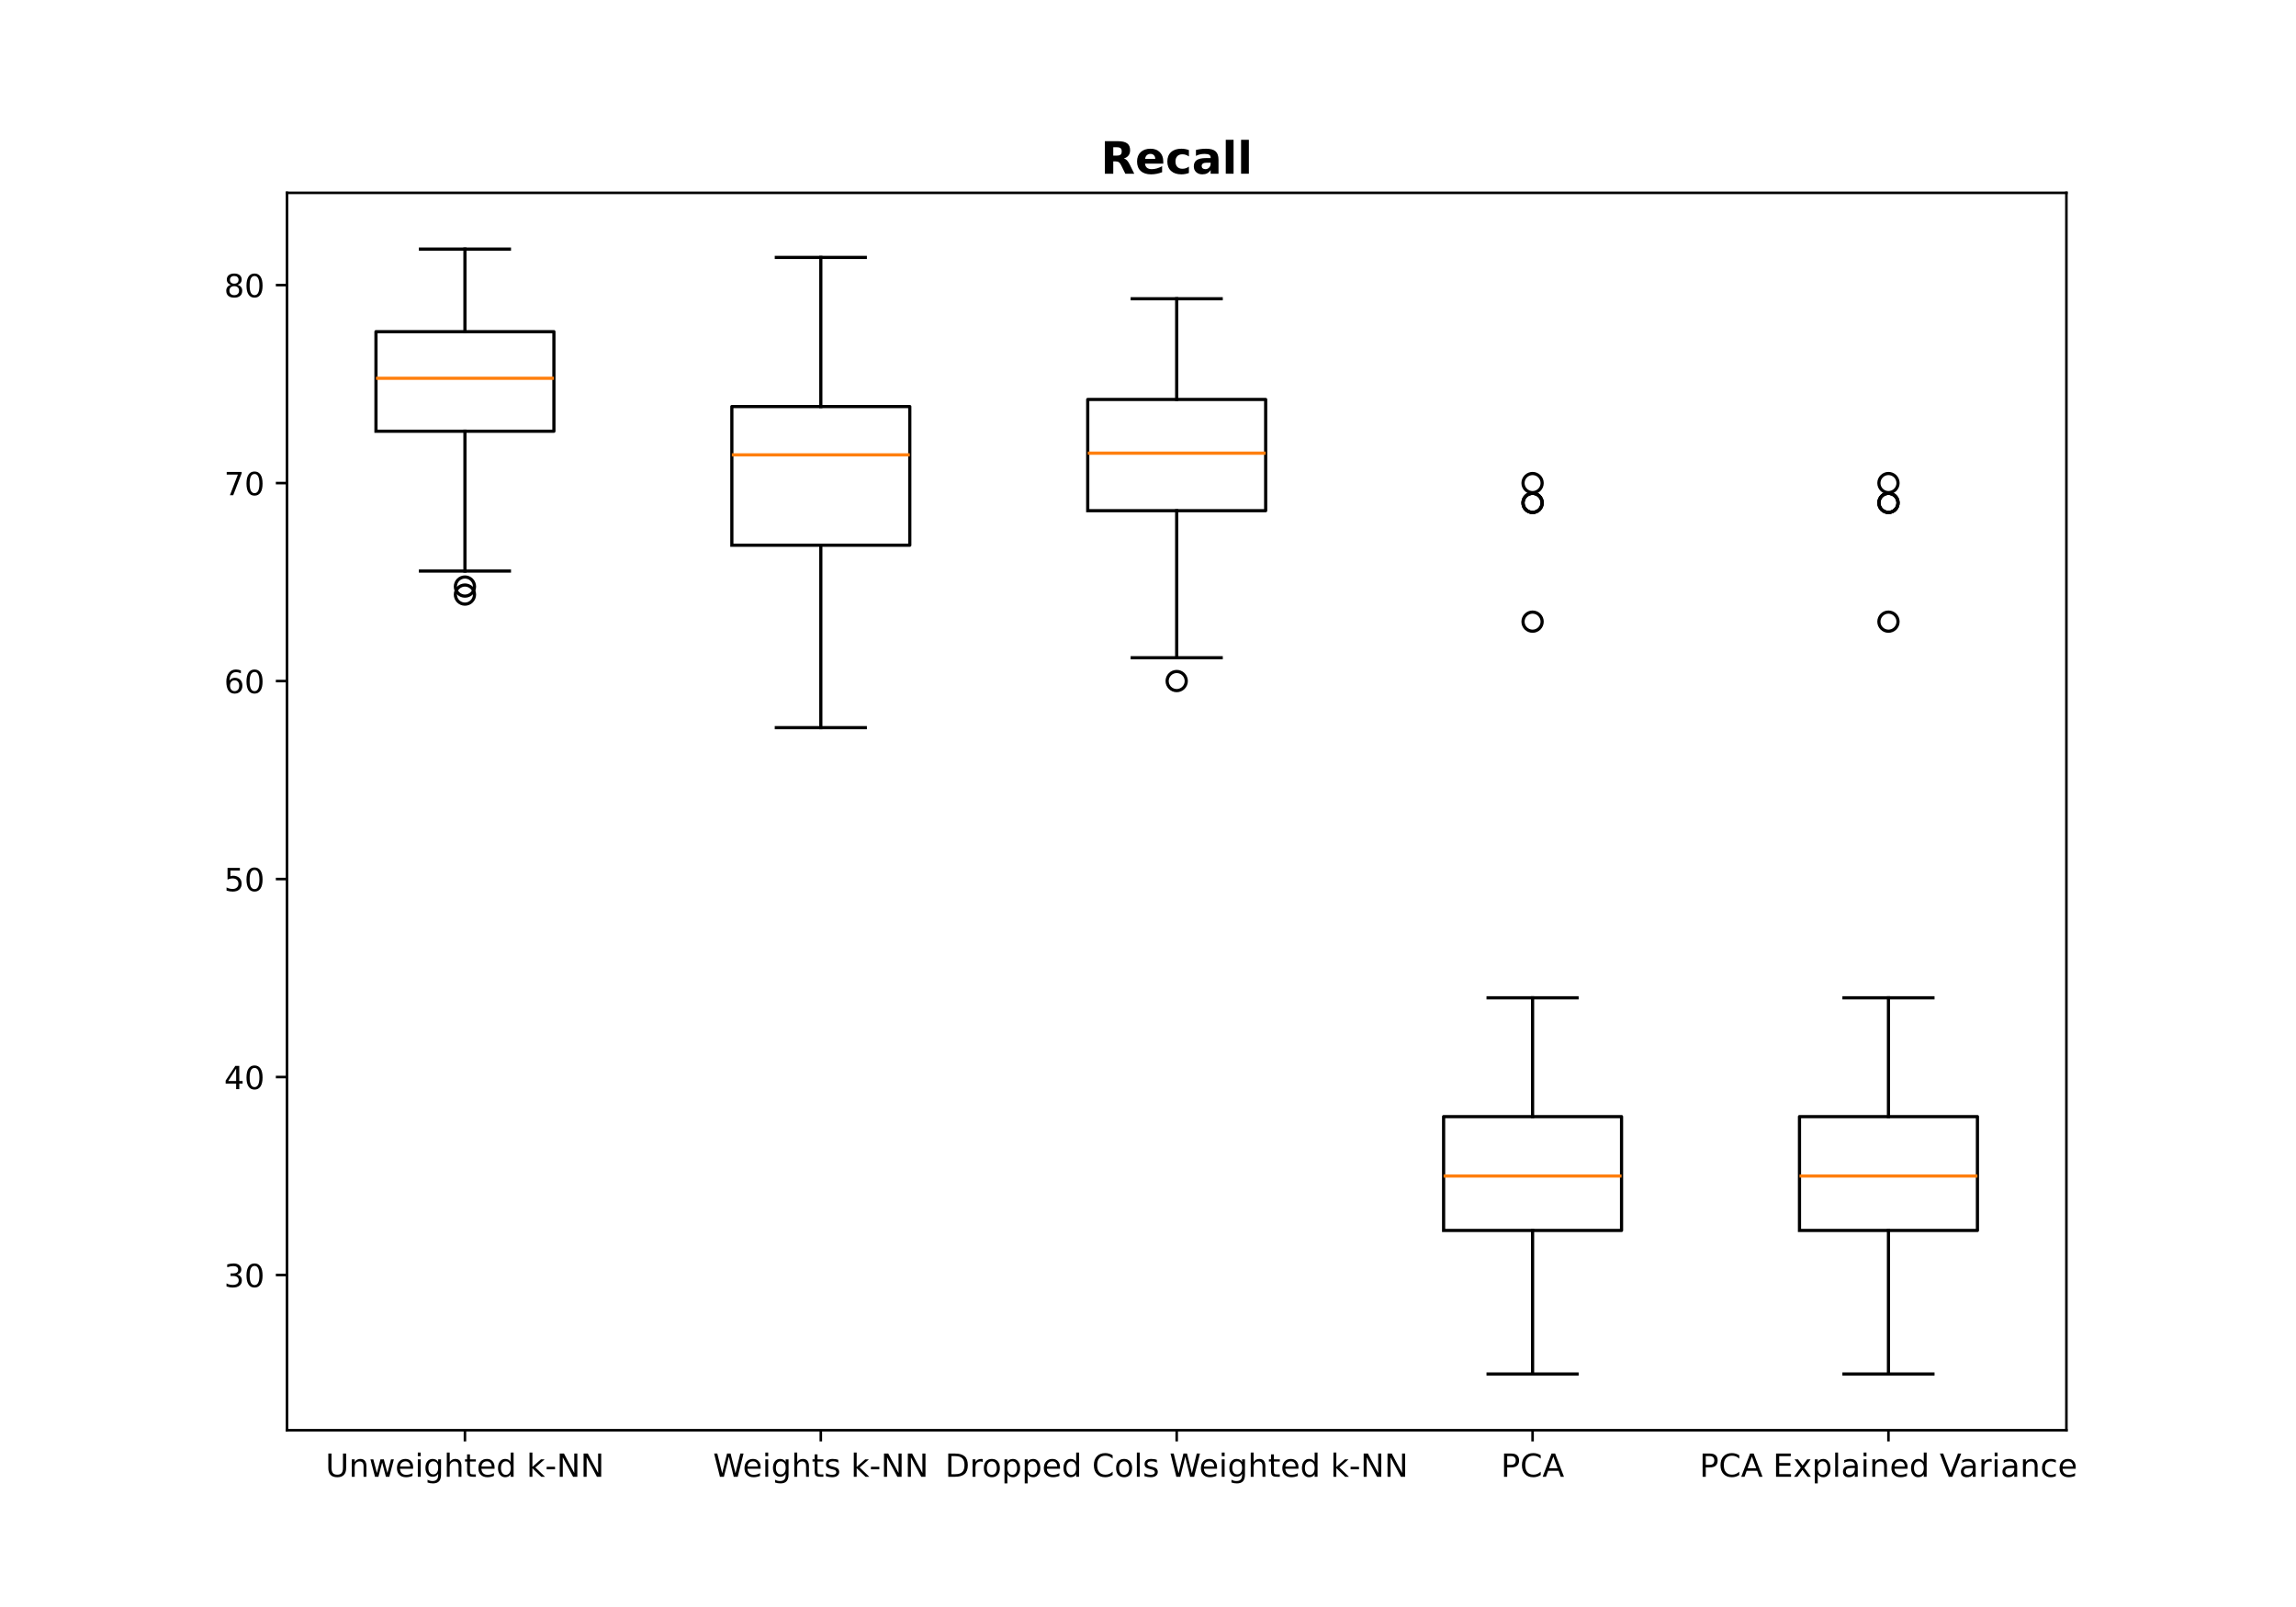
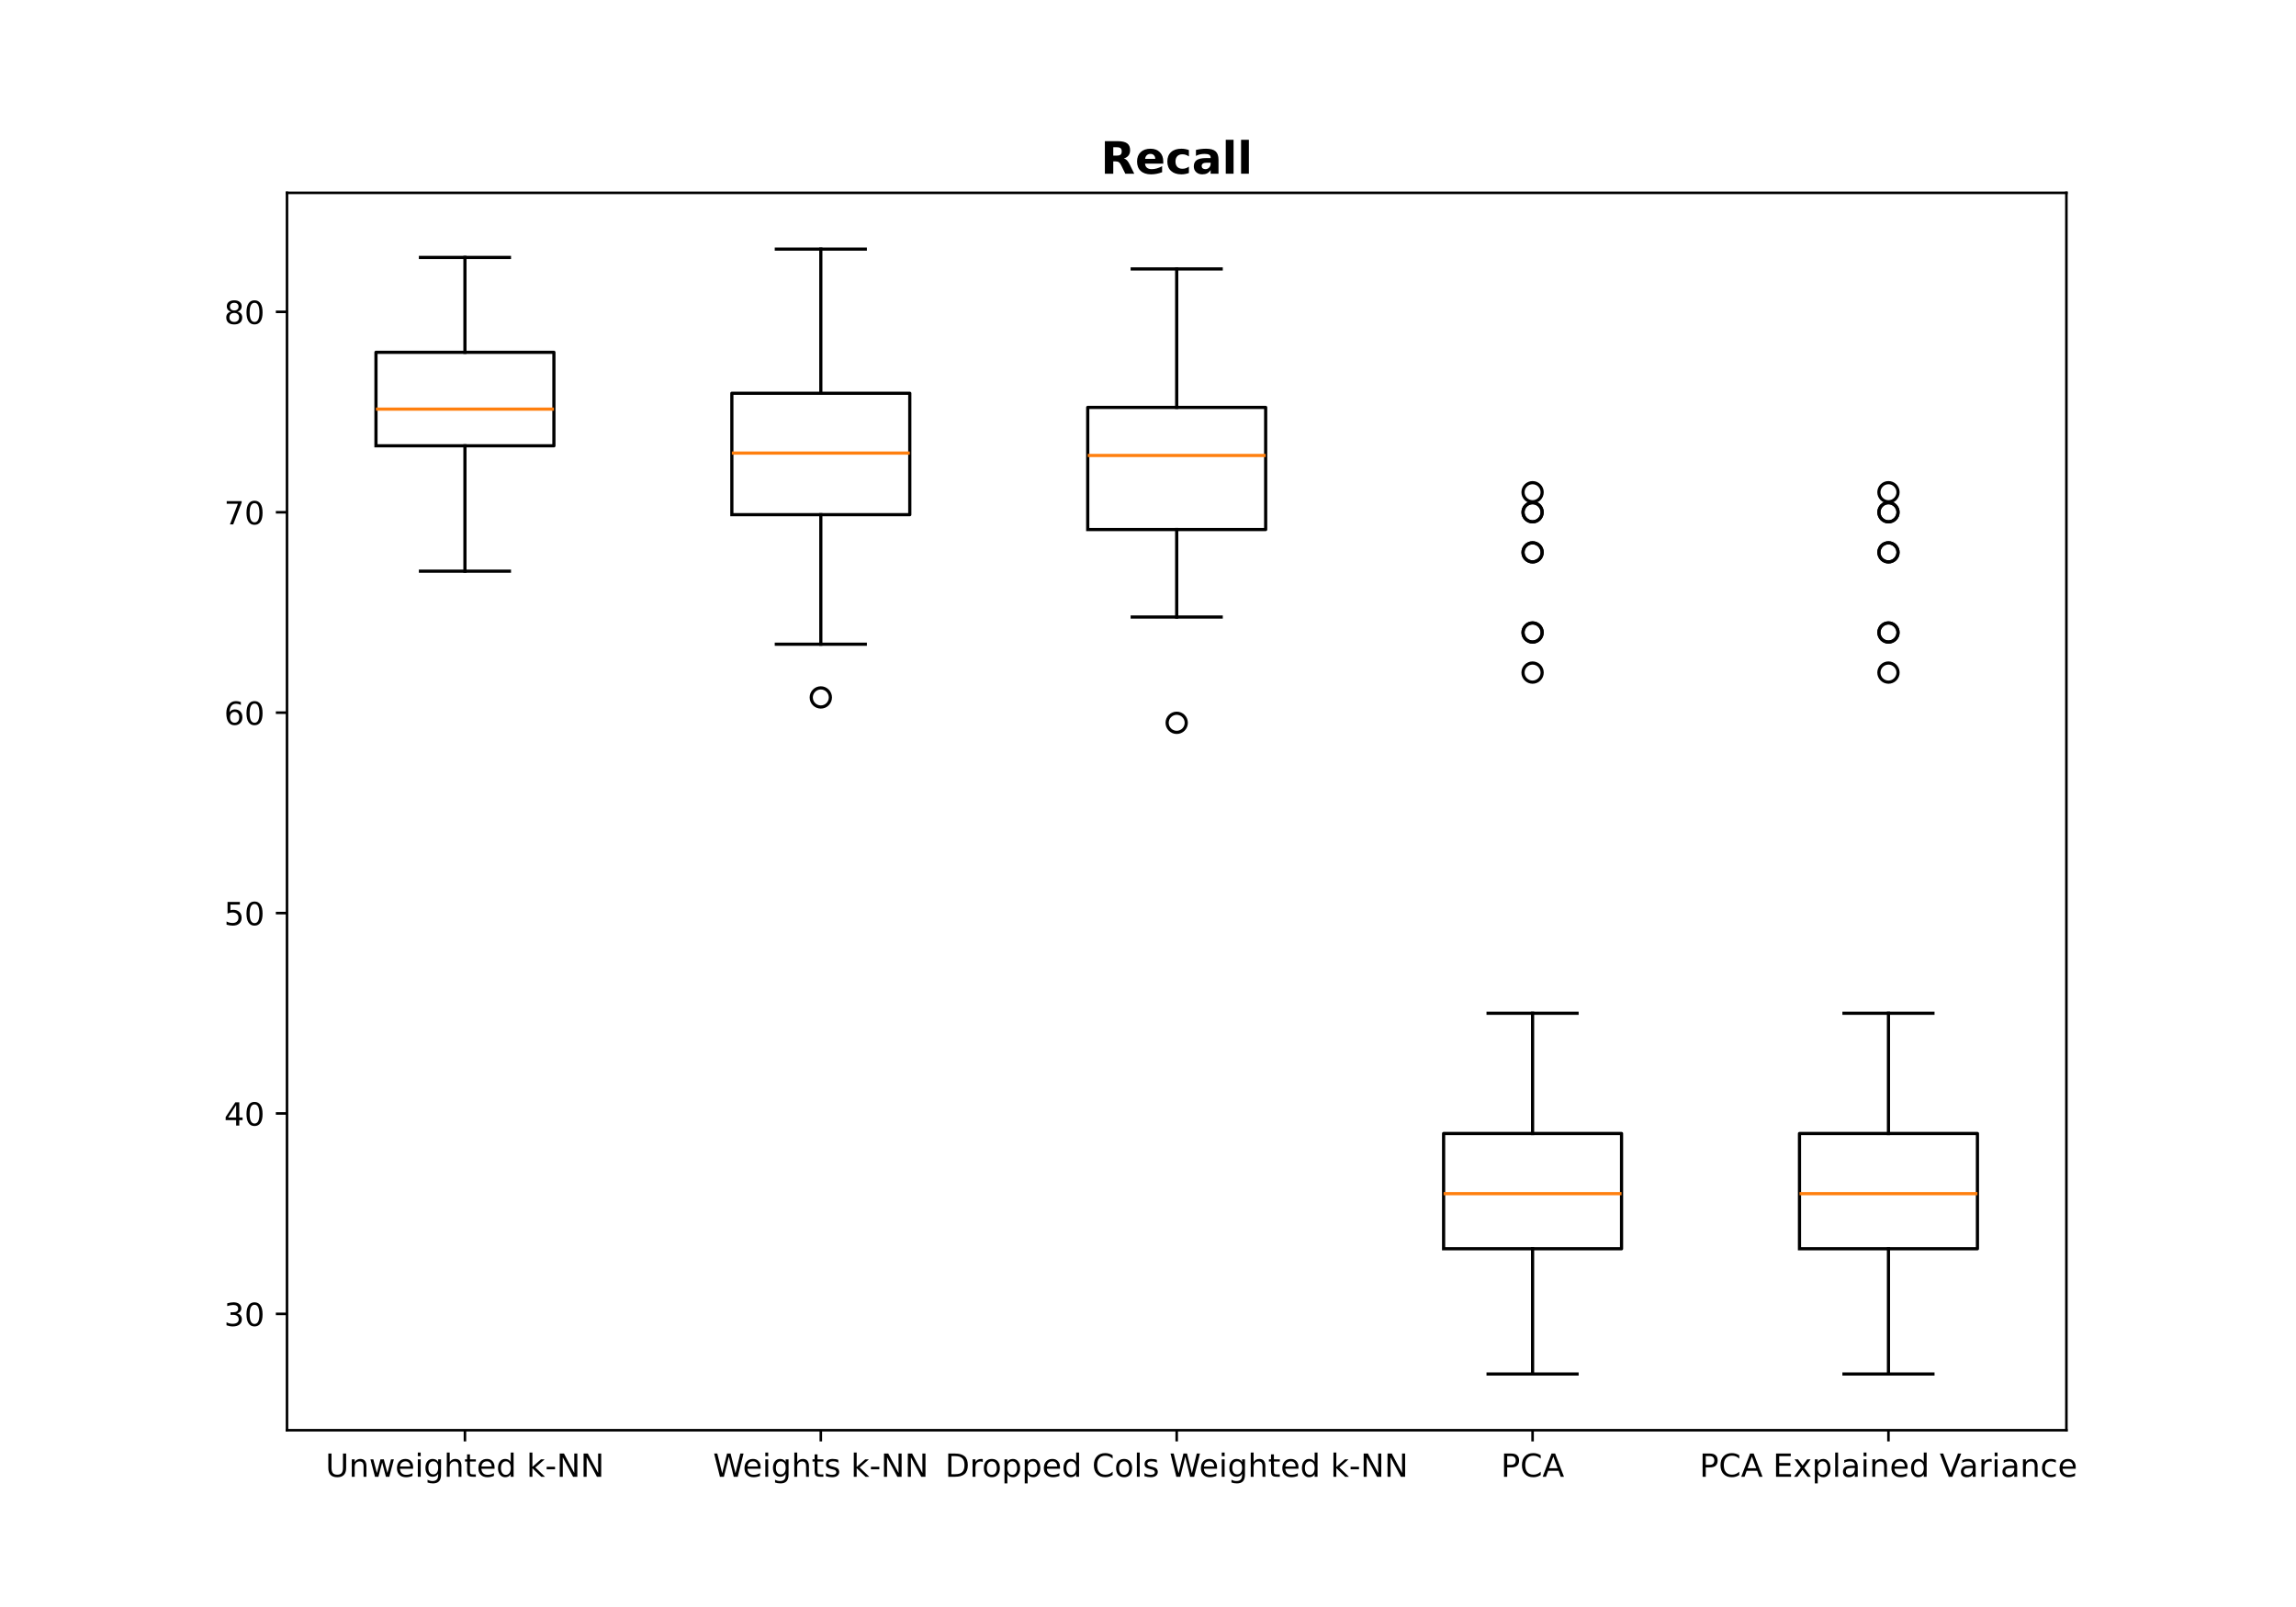
<svg xmlns="http://www.w3.org/2000/svg" xmlns:xlink="http://www.w3.org/1999/xlink" width="720pt" height="504pt" viewBox="0 0 720 504" version="1.1">
  <defs>
    <style type="text/css">*{stroke-linejoin: round; stroke-linecap: butt}</style>
  </defs>
  <g id="figure_1">
    <g id="patch_1">
      <path d="M 0 504  L 720 504  L 720 0  L 0 0  z " style="fill: #ffffff" />
    </g>
    <g id="axes_1">
      <g id="patch_2">
        <path d="M 90 448.56  L 648 448.56  L 648 60.48  L 90 60.48  z " style="fill: #ffffff" />
      </g>
      <g id="matplotlib.axis_1">
        <g id="xtick_1">
          <g id="line2d_1">
            <defs>
-               <path id="m22b0897047" d="M 0 0  L 0 3.5  " style="stroke: #000000; stroke-width: 0.8" />
+               <path id="ma8e2ddb71b" d="M 0 0  L 0 3.5  " style="stroke: #000000; stroke-width: 0.8" />
            </defs>
            <g>
-               <use xlink:href="#m22b0897047" x="145.8" y="448.56" style="stroke: #000000; stroke-width: 0.8" />
+               <use xlink:href="#ma8e2ddb71b" x="145.8" y="448.56" style="stroke: #000000; stroke-width: 0.8" />
            </g>
          </g>
          <g id="text_1">
            <g transform="translate(102.0938 463.1584) scale(0.1 -0.1)">
              <defs>
                <path id="DejaVuSans-55" d="M 556 4666  L 1191 4666  L 1191 1831  Q 1191 1081 1462 751  Q 1734 422 2344 422  Q 2950 422 3222 751  Q 3494 1081 3494 1831  L 3494 4666  L 4128 4666  L 4128 1753  Q 4128 841 3676 375  Q 3225 -91 2344 -91  Q 1459 -91 1007 375  Q 556 841 556 1753  L 556 4666  z " transform="scale(0.015625)" />
                <path id="DejaVuSans-6e" d="M 3513 2113  L 3513 0  L 2938 0  L 2938 2094  Q 2938 2591 2744 2837  Q 2550 3084 2163 3084  Q 1697 3084 1428 2787  Q 1159 2491 1159 1978  L 1159 0  L 581 0  L 581 3500  L 1159 3500  L 1159 2956  Q 1366 3272 1645 3428  Q 1925 3584 2291 3584  Q 2894 3584 3203 3211  Q 3513 2838 3513 2113  z " transform="scale(0.015625)" />
                <path id="DejaVuSans-77" d="M 269 3500  L 844 3500  L 1563 769  L 2278 3500  L 2956 3500  L 3675 769  L 4391 3500  L 4966 3500  L 4050 0  L 3372 0  L 2619 2869  L 1863 0  L 1184 0  L 269 3500  z " transform="scale(0.015625)" />
                <path id="DejaVuSans-65" d="M 3597 1894  L 3597 1613  L 953 1613  Q 991 1019 1311 708  Q 1631 397 2203 397  Q 2534 397 2845 478  Q 3156 559 3463 722  L 3463 178  Q 3153 47 2828 -22  Q 2503 -91 2169 -91  Q 1331 -91 842 396  Q 353 884 353 1716  Q 353 2575 817 3079  Q 1281 3584 2069 3584  Q 2775 3584 3186 3129  Q 3597 2675 3597 1894  z M 3022 2063  Q 3016 2534 2758 2815  Q 2500 3097 2075 3097  Q 1594 3097 1305 2825  Q 1016 2553 972 2059  L 3022 2063  z " transform="scale(0.015625)" />
                <path id="DejaVuSans-69" d="M 603 3500  L 1178 3500  L 1178 0  L 603 0  L 603 3500  z M 603 4863  L 1178 4863  L 1178 4134  L 603 4134  L 603 4863  z " transform="scale(0.015625)" />
                <path id="DejaVuSans-67" d="M 2906 1791  Q 2906 2416 2648 2759  Q 2391 3103 1925 3103  Q 1463 3103 1205 2759  Q 947 2416 947 1791  Q 947 1169 1205 825  Q 1463 481 1925 481  Q 2391 481 2648 825  Q 2906 1169 2906 1791  z M 3481 434  Q 3481 -459 3084 -895  Q 2688 -1331 1869 -1331  Q 1566 -1331 1297 -1286  Q 1028 -1241 775 -1147  L 775 -588  Q 1028 -725 1275 -790  Q 1522 -856 1778 -856  Q 2344 -856 2625 -561  Q 2906 -266 2906 331  L 2906 616  Q 2728 306 2450 153  Q 2172 0 1784 0  Q 1141 0 747 490  Q 353 981 353 1791  Q 353 2603 747 3093  Q 1141 3584 1784 3584  Q 2172 3584 2450 3431  Q 2728 3278 2906 2969  L 2906 3500  L 3481 3500  L 3481 434  z " transform="scale(0.015625)" />
                <path id="DejaVuSans-68" d="M 3513 2113  L 3513 0  L 2938 0  L 2938 2094  Q 2938 2591 2744 2837  Q 2550 3084 2163 3084  Q 1697 3084 1428 2787  Q 1159 2491 1159 1978  L 1159 0  L 581 0  L 581 4863  L 1159 4863  L 1159 2956  Q 1366 3272 1645 3428  Q 1925 3584 2291 3584  Q 2894 3584 3203 3211  Q 3513 2838 3513 2113  z " transform="scale(0.015625)" />
                <path id="DejaVuSans-74" d="M 1172 4494  L 1172 3500  L 2356 3500  L 2356 3053  L 1172 3053  L 1172 1153  Q 1172 725 1289 603  Q 1406 481 1766 481  L 2356 481  L 2356 0  L 1766 0  Q 1100 0 847 248  Q 594 497 594 1153  L 594 3053  L 172 3053  L 172 3500  L 594 3500  L 594 4494  L 1172 4494  z " transform="scale(0.015625)" />
                <path id="DejaVuSans-64" d="M 2906 2969  L 2906 4863  L 3481 4863  L 3481 0  L 2906 0  L 2906 525  Q 2725 213 2448 61  Q 2172 -91 1784 -91  Q 1150 -91 751 415  Q 353 922 353 1747  Q 353 2572 751 3078  Q 1150 3584 1784 3584  Q 2172 3584 2448 3432  Q 2725 3281 2906 2969  z M 947 1747  Q 947 1113 1208 752  Q 1469 391 1925 391  Q 2381 391 2643 752  Q 2906 1113 2906 1747  Q 2906 2381 2643 2742  Q 2381 3103 1925 3103  Q 1469 3103 1208 2742  Q 947 2381 947 1747  z " transform="scale(0.015625)" />
                <path id="DejaVuSans-20" transform="scale(0.015625)" />
                <path id="DejaVuSans-6b" d="M 581 4863  L 1159 4863  L 1159 1991  L 2875 3500  L 3609 3500  L 1753 1863  L 3688 0  L 2938 0  L 1159 1709  L 1159 0  L 581 0  L 581 4863  z " transform="scale(0.015625)" />
                <path id="DejaVuSans-2d" d="M 313 2009  L 1997 2009  L 1997 1497  L 313 1497  L 313 2009  z " transform="scale(0.015625)" />
                <path id="DejaVuSans-4e" d="M 628 4666  L 1478 4666  L 3547 763  L 3547 4666  L 4159 4666  L 4159 0  L 3309 0  L 1241 3903  L 1241 0  L 628 0  L 628 4666  z " transform="scale(0.015625)" />
              </defs>
              <use xlink:href="#DejaVuSans-55" />
              <use xlink:href="#DejaVuSans-6e" x="73.193" />
              <use xlink:href="#DejaVuSans-77" x="136.572" />
              <use xlink:href="#DejaVuSans-65" x="218.359" />
              <use xlink:href="#DejaVuSans-69" x="279.883" />
              <use xlink:href="#DejaVuSans-67" x="307.666" />
              <use xlink:href="#DejaVuSans-68" x="371.143" />
              <use xlink:href="#DejaVuSans-74" x="434.521" />
              <use xlink:href="#DejaVuSans-65" x="473.73" />
              <use xlink:href="#DejaVuSans-64" x="535.254" />
              <use xlink:href="#DejaVuSans-20" x="598.73" />
              <use xlink:href="#DejaVuSans-6b" x="630.518" />
              <use xlink:href="#DejaVuSans-2d" x="688.428" />
              <use xlink:href="#DejaVuSans-4e" x="724.512" />
              <use xlink:href="#DejaVuSans-4e" x="799.316" />
            </g>
          </g>
        </g>
        <g id="xtick_2">
          <g id="line2d_2">
            <g>
-               <use xlink:href="#m22b0897047" x="257.4" y="448.56" style="stroke: #000000; stroke-width: 0.8" />
+               <use xlink:href="#ma8e2ddb71b" x="257.4" y="448.56" style="stroke: #000000; stroke-width: 0.8" />
            </g>
          </g>
          <g id="text_2">
            <g transform="translate(223.607 463.1584) scale(0.1 -0.1)">
              <defs>
                <path id="DejaVuSans-57" d="M 213 4666  L 850 4666  L 1831 722  L 2809 4666  L 3519 4666  L 4500 722  L 5478 4666  L 6119 4666  L 4947 0  L 4153 0  L 3169 4050  L 2175 0  L 1381 0  L 213 4666  z " transform="scale(0.015625)" />
                <path id="DejaVuSans-73" d="M 2834 3397  L 2834 2853  Q 2591 2978 2328 3040  Q 2066 3103 1784 3103  Q 1356 3103 1142 2972  Q 928 2841 928 2578  Q 928 2378 1081 2264  Q 1234 2150 1697 2047  L 1894 2003  Q 2506 1872 2764 1633  Q 3022 1394 3022 966  Q 3022 478 2636 193  Q 2250 -91 1575 -91  Q 1294 -91 989 -36  Q 684 19 347 128  L 347 722  Q 666 556 975 473  Q 1284 391 1588 391  Q 1994 391 2212 530  Q 2431 669 2431 922  Q 2431 1156 2273 1281  Q 2116 1406 1581 1522  L 1381 1569  Q 847 1681 609 1914  Q 372 2147 372 2553  Q 372 3047 722 3315  Q 1072 3584 1716 3584  Q 2034 3584 2315 3537  Q 2597 3491 2834 3397  z " transform="scale(0.015625)" />
              </defs>
              <use xlink:href="#DejaVuSans-57" />
              <use xlink:href="#DejaVuSans-65" x="93.002" />
              <use xlink:href="#DejaVuSans-69" x="154.525" />
              <use xlink:href="#DejaVuSans-67" x="182.309" />
              <use xlink:href="#DejaVuSans-68" x="245.785" />
              <use xlink:href="#DejaVuSans-74" x="309.164" />
              <use xlink:href="#DejaVuSans-73" x="348.373" />
              <use xlink:href="#DejaVuSans-20" x="400.473" />
              <use xlink:href="#DejaVuSans-6b" x="432.26" />
              <use xlink:href="#DejaVuSans-2d" x="490.17" />
              <use xlink:href="#DejaVuSans-4e" x="526.254" />
              <use xlink:href="#DejaVuSans-4e" x="601.059" />
            </g>
          </g>
        </g>
        <g id="xtick_3">
          <g id="line2d_3">
            <g>
-               <use xlink:href="#m22b0897047" x="369" y="448.56" style="stroke: #000000; stroke-width: 0.8" />
+               <use xlink:href="#ma8e2ddb71b" x="369" y="448.56" style="stroke: #000000; stroke-width: 0.8" />
            </g>
          </g>
          <g id="text_3">
            <g transform="translate(296.3867 463.1584) scale(0.1 -0.1)">
              <defs>
                <path id="DejaVuSans-44" d="M 1259 4147  L 1259 519  L 2022 519  Q 2988 519 3436 956  Q 3884 1394 3884 2338  Q 3884 3275 3436 3711  Q 2988 4147 2022 4147  L 1259 4147  z M 628 4666  L 1925 4666  Q 3281 4666 3915 4102  Q 4550 3538 4550 2338  Q 4550 1131 3912 565  Q 3275 0 1925 0  L 628 0  L 628 4666  z " transform="scale(0.015625)" />
                <path id="DejaVuSans-72" d="M 2631 2963  Q 2534 3019 2420 3045  Q 2306 3072 2169 3072  Q 1681 3072 1420 2755  Q 1159 2438 1159 1844  L 1159 0  L 581 0  L 581 3500  L 1159 3500  L 1159 2956  Q 1341 3275 1631 3429  Q 1922 3584 2338 3584  Q 2397 3584 2469 3576  Q 2541 3569 2628 3553  L 2631 2963  z " transform="scale(0.015625)" />
                <path id="DejaVuSans-6f" d="M 1959 3097  Q 1497 3097 1228 2736  Q 959 2375 959 1747  Q 959 1119 1226 758  Q 1494 397 1959 397  Q 2419 397 2687 759  Q 2956 1122 2956 1747  Q 2956 2369 2687 2733  Q 2419 3097 1959 3097  z M 1959 3584  Q 2709 3584 3137 3096  Q 3566 2609 3566 1747  Q 3566 888 3137 398  Q 2709 -91 1959 -91  Q 1206 -91 779 398  Q 353 888 353 1747  Q 353 2609 779 3096  Q 1206 3584 1959 3584  z " transform="scale(0.015625)" />
                <path id="DejaVuSans-70" d="M 1159 525  L 1159 -1331  L 581 -1331  L 581 3500  L 1159 3500  L 1159 2969  Q 1341 3281 1617 3432  Q 1894 3584 2278 3584  Q 2916 3584 3314 3078  Q 3713 2572 3713 1747  Q 3713 922 3314 415  Q 2916 -91 2278 -91  Q 1894 -91 1617 61  Q 1341 213 1159 525  z M 3116 1747  Q 3116 2381 2855 2742  Q 2594 3103 2138 3103  Q 1681 3103 1420 2742  Q 1159 2381 1159 1747  Q 1159 1113 1420 752  Q 1681 391 2138 391  Q 2594 391 2855 752  Q 3116 1113 3116 1747  z " transform="scale(0.015625)" />
                <path id="DejaVuSans-43" d="M 4122 4306  L 4122 3641  Q 3803 3938 3442 4084  Q 3081 4231 2675 4231  Q 1875 4231 1450 3742  Q 1025 3253 1025 2328  Q 1025 1406 1450 917  Q 1875 428 2675 428  Q 3081 428 3442 575  Q 3803 722 4122 1019  L 4122 359  Q 3791 134 3420 21  Q 3050 -91 2638 -91  Q 1578 -91 968 557  Q 359 1206 359 2328  Q 359 3453 968 4101  Q 1578 4750 2638 4750  Q 3056 4750 3426 4639  Q 3797 4528 4122 4306  z " transform="scale(0.015625)" />
                <path id="DejaVuSans-6c" d="M 603 4863  L 1178 4863  L 1178 0  L 603 0  L 603 4863  z " transform="scale(0.015625)" />
              </defs>
              <use xlink:href="#DejaVuSans-44" />
              <use xlink:href="#DejaVuSans-72" x="77.002" />
              <use xlink:href="#DejaVuSans-6f" x="115.865" />
              <use xlink:href="#DejaVuSans-70" x="177.047" />
              <use xlink:href="#DejaVuSans-70" x="240.523" />
              <use xlink:href="#DejaVuSans-65" x="304" />
              <use xlink:href="#DejaVuSans-64" x="365.523" />
              <use xlink:href="#DejaVuSans-20" x="429" />
              <use xlink:href="#DejaVuSans-43" x="460.787" />
              <use xlink:href="#DejaVuSans-6f" x="530.611" />
              <use xlink:href="#DejaVuSans-6c" x="591.793" />
              <use xlink:href="#DejaVuSans-73" x="619.576" />
              <use xlink:href="#DejaVuSans-20" x="671.676" />
              <use xlink:href="#DejaVuSans-57" x="703.463" />
              <use xlink:href="#DejaVuSans-65" x="796.465" />
              <use xlink:href="#DejaVuSans-69" x="857.988" />
              <use xlink:href="#DejaVuSans-67" x="885.771" />
              <use xlink:href="#DejaVuSans-68" x="949.248" />
              <use xlink:href="#DejaVuSans-74" x="1012.627" />
              <use xlink:href="#DejaVuSans-65" x="1051.836" />
              <use xlink:href="#DejaVuSans-64" x="1113.359" />
              <use xlink:href="#DejaVuSans-20" x="1176.836" />
              <use xlink:href="#DejaVuSans-6b" x="1208.623" />
              <use xlink:href="#DejaVuSans-2d" x="1266.533" />
              <use xlink:href="#DejaVuSans-4e" x="1302.617" />
              <use xlink:href="#DejaVuSans-4e" x="1377.422" />
            </g>
          </g>
        </g>
        <g id="xtick_4">
          <g id="line2d_4">
            <g>
-               <use xlink:href="#m22b0897047" x="480.6" y="448.56" style="stroke: #000000; stroke-width: 0.8" />
+               <use xlink:href="#ma8e2ddb71b" x="480.6" y="448.56" style="stroke: #000000; stroke-width: 0.8" />
            </g>
          </g>
          <g id="text_4">
            <g transform="translate(470.6734 463.1584) scale(0.1 -0.1)">
              <defs>
                <path id="DejaVuSans-50" d="M 1259 4147  L 1259 2394  L 2053 2394  Q 2494 2394 2734 2622  Q 2975 2850 2975 3272  Q 2975 3691 2734 3919  Q 2494 4147 2053 4147  L 1259 4147  z M 628 4666  L 2053 4666  Q 2838 4666 3239 4311  Q 3641 3956 3641 3272  Q 3641 2581 3239 2228  Q 2838 1875 2053 1875  L 1259 1875  L 1259 0  L 628 0  L 628 4666  z " transform="scale(0.015625)" />
                <path id="DejaVuSans-41" d="M 2188 4044  L 1331 1722  L 3047 1722  L 2188 4044  z M 1831 4666  L 2547 4666  L 4325 0  L 3669 0  L 3244 1197  L 1141 1197  L 716 0  L 50 0  L 1831 4666  z " transform="scale(0.015625)" />
              </defs>
              <use xlink:href="#DejaVuSans-50" />
              <use xlink:href="#DejaVuSans-43" x="60.303" />
              <use xlink:href="#DejaVuSans-41" x="130.127" />
            </g>
          </g>
        </g>
        <g id="xtick_5">
          <g id="line2d_5">
            <g>
-               <use xlink:href="#m22b0897047" x="592.2" y="448.56" style="stroke: #000000; stroke-width: 0.8" />
+               <use xlink:href="#ma8e2ddb71b" x="592.2" y="448.56" style="stroke: #000000; stroke-width: 0.8" />
            </g>
          </g>
          <g id="text_5">
            <g transform="translate(532.9406 463.1584) scale(0.1 -0.1)">
              <defs>
                <path id="DejaVuSans-45" d="M 628 4666  L 3578 4666  L 3578 4134  L 1259 4134  L 1259 2753  L 3481 2753  L 3481 2222  L 1259 2222  L 1259 531  L 3634 531  L 3634 0  L 628 0  L 628 4666  z " transform="scale(0.015625)" />
                <path id="DejaVuSans-78" d="M 3513 3500  L 2247 1797  L 3578 0  L 2900 0  L 1881 1375  L 863 0  L 184 0  L 1544 1831  L 300 3500  L 978 3500  L 1906 2253  L 2834 3500  L 3513 3500  z " transform="scale(0.015625)" />
                <path id="DejaVuSans-61" d="M 2194 1759  Q 1497 1759 1228 1600  Q 959 1441 959 1056  Q 959 750 1161 570  Q 1363 391 1709 391  Q 2188 391 2477 730  Q 2766 1069 2766 1631  L 2766 1759  L 2194 1759  z M 3341 1997  L 3341 0  L 2766 0  L 2766 531  Q 2569 213 2275 61  Q 1981 -91 1556 -91  Q 1019 -91 701 211  Q 384 513 384 1019  Q 384 1609 779 1909  Q 1175 2209 1959 2209  L 2766 2209  L 2766 2266  Q 2766 2663 2505 2880  Q 2244 3097 1772 3097  Q 1472 3097 1187 3025  Q 903 2953 641 2809  L 641 3341  Q 956 3463 1253 3523  Q 1550 3584 1831 3584  Q 2591 3584 2966 3190  Q 3341 2797 3341 1997  z " transform="scale(0.015625)" />
                <path id="DejaVuSans-56" d="M 1831 0  L 50 4666  L 709 4666  L 2188 738  L 3669 4666  L 4325 4666  L 2547 0  L 1831 0  z " transform="scale(0.015625)" />
                <path id="DejaVuSans-63" d="M 3122 3366  L 3122 2828  Q 2878 2963 2633 3030  Q 2388 3097 2138 3097  Q 1578 3097 1268 2742  Q 959 2388 959 1747  Q 959 1106 1268 751  Q 1578 397 2138 397  Q 2388 397 2633 464  Q 2878 531 3122 666  L 3122 134  Q 2881 22 2623 -34  Q 2366 -91 2075 -91  Q 1284 -91 818 406  Q 353 903 353 1747  Q 353 2603 823 3093  Q 1294 3584 2113 3584  Q 2378 3584 2631 3529  Q 2884 3475 3122 3366  z " transform="scale(0.015625)" />
              </defs>
              <use xlink:href="#DejaVuSans-50" />
              <use xlink:href="#DejaVuSans-43" x="60.303" />
              <use xlink:href="#DejaVuSans-41" x="130.127" />
              <use xlink:href="#DejaVuSans-20" x="198.535" />
              <use xlink:href="#DejaVuSans-45" x="230.322" />
              <use xlink:href="#DejaVuSans-78" x="293.506" />
              <use xlink:href="#DejaVuSans-70" x="352.686" />
              <use xlink:href="#DejaVuSans-6c" x="416.162" />
              <use xlink:href="#DejaVuSans-61" x="443.945" />
              <use xlink:href="#DejaVuSans-69" x="505.225" />
              <use xlink:href="#DejaVuSans-6e" x="533.008" />
              <use xlink:href="#DejaVuSans-65" x="596.387" />
              <use xlink:href="#DejaVuSans-64" x="657.91" />
              <use xlink:href="#DejaVuSans-20" x="721.387" />
              <use xlink:href="#DejaVuSans-56" x="753.174" />
              <use xlink:href="#DejaVuSans-61" x="813.832" />
              <use xlink:href="#DejaVuSans-72" x="875.111" />
              <use xlink:href="#DejaVuSans-69" x="916.225" />
              <use xlink:href="#DejaVuSans-61" x="944.008" />
              <use xlink:href="#DejaVuSans-6e" x="1005.287" />
              <use xlink:href="#DejaVuSans-63" x="1068.666" />
              <use xlink:href="#DejaVuSans-65" x="1123.646" />
            </g>
          </g>
        </g>
      </g>
      <g id="matplotlib.axis_2">
        <g id="ytick_1">
          <g id="line2d_6">
            <defs>
-               <path id="mae95dda9d5" d="M 0 0  L -3.5 0  " style="stroke: #000000; stroke-width: 0.8" />
+               <path id="me13e890aa2" d="M 0 0  L -3.5 0  " style="stroke: #000000; stroke-width: 0.8" />
            </defs>
            <g>
-               <use xlink:href="#mae95dda9d5" x="90" y="399.874" style="stroke: #000000; stroke-width: 0.8" />
+               <use xlink:href="#me13e890aa2" x="90" y="412.065" style="stroke: #000000; stroke-width: 0.8" />
            </g>
          </g>
          <g id="text_6">
-             <g transform="translate(70.275 403.6728) scale(0.1 -0.1)">
+             <g transform="translate(70.275 415.8638) scale(0.1 -0.1)">
              <defs>
                <path id="DejaVuSans-33" d="M 2597 2516  Q 3050 2419 3304 2112  Q 3559 1806 3559 1356  Q 3559 666 3084 287  Q 2609 -91 1734 -91  Q 1441 -91 1130 -33  Q 819 25 488 141  L 488 750  Q 750 597 1062 519  Q 1375 441 1716 441  Q 2309 441 2620 675  Q 2931 909 2931 1356  Q 2931 1769 2642 2001  Q 2353 2234 1838 2234  L 1294 2234  L 1294 2753  L 1863 2753  Q 2328 2753 2575 2939  Q 2822 3125 2822 3475  Q 2822 3834 2567 4026  Q 2313 4219 1838 4219  Q 1578 4219 1281 4162  Q 984 4106 628 3988  L 628 4550  Q 988 4650 1302 4700  Q 1616 4750 1894 4750  Q 2613 4750 3031 4423  Q 3450 4097 3450 3541  Q 3450 3153 3228 2886  Q 3006 2619 2597 2516  z " transform="scale(0.015625)" />
                <path id="DejaVuSans-30" d="M 2034 4250  Q 1547 4250 1301 3770  Q 1056 3291 1056 2328  Q 1056 1369 1301 889  Q 1547 409 2034 409  Q 2525 409 2770 889  Q 3016 1369 3016 2328  Q 3016 3291 2770 3770  Q 2525 4250 2034 4250  z M 2034 4750  Q 2819 4750 3233 4129  Q 3647 3509 3647 2328  Q 3647 1150 3233 529  Q 2819 -91 2034 -91  Q 1250 -91 836 529  Q 422 1150 422 2328  Q 422 3509 836 4129  Q 1250 4750 2034 4750  z " transform="scale(0.015625)" />
              </defs>
              <use xlink:href="#DejaVuSans-33" />
              <use xlink:href="#DejaVuSans-30" x="63.623" />
            </g>
          </g>
        </g>
        <g id="ytick_2">
          <g id="line2d_7">
            <g>
-               <use xlink:href="#mae95dda9d5" x="90" y="337.781" style="stroke: #000000; stroke-width: 0.8" />
+               <use xlink:href="#me13e890aa2" x="90" y="349.213" style="stroke: #000000; stroke-width: 0.8" />
            </g>
          </g>
          <g id="text_7">
-             <g transform="translate(70.275 341.58) scale(0.1 -0.1)">
+             <g transform="translate(70.275 353.0126) scale(0.1 -0.1)">
              <defs>
                <path id="DejaVuSans-34" d="M 2419 4116  L 825 1625  L 2419 1625  L 2419 4116  z M 2253 4666  L 3047 4666  L 3047 1625  L 3713 1625  L 3713 1100  L 3047 1100  L 3047 0  L 2419 0  L 2419 1100  L 313 1100  L 313 1709  L 2253 4666  z " transform="scale(0.015625)" />
              </defs>
              <use xlink:href="#DejaVuSans-34" />
              <use xlink:href="#DejaVuSans-30" x="63.623" />
            </g>
          </g>
        </g>
        <g id="ytick_3">
          <g id="line2d_8">
            <g>
-               <use xlink:href="#mae95dda9d5" x="90" y="275.688" style="stroke: #000000; stroke-width: 0.8" />
+               <use xlink:href="#me13e890aa2" x="90" y="286.362" style="stroke: #000000; stroke-width: 0.8" />
            </g>
          </g>
          <g id="text_8">
-             <g transform="translate(70.275 279.4872) scale(0.1 -0.1)">
+             <g transform="translate(70.275 290.1613) scale(0.1 -0.1)">
              <defs>
                <path id="DejaVuSans-35" d="M 691 4666  L 3169 4666  L 3169 4134  L 1269 4134  L 1269 2991  Q 1406 3038 1543 3061  Q 1681 3084 1819 3084  Q 2600 3084 3056 2656  Q 3513 2228 3513 1497  Q 3513 744 3044 326  Q 2575 -91 1722 -91  Q 1428 -91 1123 -41  Q 819 9 494 109  L 494 744  Q 775 591 1075 516  Q 1375 441 1709 441  Q 2250 441 2565 725  Q 2881 1009 2881 1497  Q 2881 1984 2565 2268  Q 2250 2553 1709 2553  Q 1456 2553 1204 2497  Q 953 2441 691 2322  L 691 4666  z " transform="scale(0.015625)" />
              </defs>
              <use xlink:href="#DejaVuSans-35" />
              <use xlink:href="#DejaVuSans-30" x="63.623" />
            </g>
          </g>
        </g>
        <g id="ytick_4">
          <g id="line2d_9">
            <g>
-               <use xlink:href="#mae95dda9d5" x="90" y="213.595" style="stroke: #000000; stroke-width: 0.8" />
+               <use xlink:href="#me13e890aa2" x="90" y="223.511" style="stroke: #000000; stroke-width: 0.8" />
            </g>
          </g>
          <g id="text_9">
-             <g transform="translate(70.275 217.3944) scale(0.1 -0.1)">
+             <g transform="translate(70.275 227.3101) scale(0.1 -0.1)">
              <defs>
                <path id="DejaVuSans-36" d="M 2113 2584  Q 1688 2584 1439 2293  Q 1191 2003 1191 1497  Q 1191 994 1439 701  Q 1688 409 2113 409  Q 2538 409 2786 701  Q 3034 994 3034 1497  Q 3034 2003 2786 2293  Q 2538 2584 2113 2584  z M 3366 4563  L 3366 3988  Q 3128 4100 2886 4159  Q 2644 4219 2406 4219  Q 1781 4219 1451 3797  Q 1122 3375 1075 2522  Q 1259 2794 1537 2939  Q 1816 3084 2150 3084  Q 2853 3084 3261 2657  Q 3669 2231 3669 1497  Q 3669 778 3244 343  Q 2819 -91 2113 -91  Q 1303 -91 875 529  Q 447 1150 447 2328  Q 447 3434 972 4092  Q 1497 4750 2381 4750  Q 2619 4750 2861 4703  Q 3103 4656 3366 4563  z " transform="scale(0.015625)" />
              </defs>
              <use xlink:href="#DejaVuSans-36" />
              <use xlink:href="#DejaVuSans-30" x="63.623" />
            </g>
          </g>
        </g>
        <g id="ytick_5">
          <g id="line2d_10">
            <g>
-               <use xlink:href="#mae95dda9d5" x="90" y="151.502" style="stroke: #000000; stroke-width: 0.8" />
+               <use xlink:href="#me13e890aa2" x="90" y="160.66" style="stroke: #000000; stroke-width: 0.8" />
            </g>
          </g>
          <g id="text_10">
-             <g transform="translate(70.275 155.3016) scale(0.1 -0.1)">
+             <g transform="translate(70.275 164.4588) scale(0.1 -0.1)">
              <defs>
                <path id="DejaVuSans-37" d="M 525 4666  L 3525 4666  L 3525 4397  L 1831 0  L 1172 0  L 2766 4134  L 525 4134  L 525 4666  z " transform="scale(0.015625)" />
              </defs>
              <use xlink:href="#DejaVuSans-37" />
              <use xlink:href="#DejaVuSans-30" x="63.623" />
            </g>
          </g>
        </g>
        <g id="ytick_6">
          <g id="line2d_11">
            <g>
-               <use xlink:href="#mae95dda9d5" x="90" y="89.41" style="stroke: #000000; stroke-width: 0.8" />
+               <use xlink:href="#me13e890aa2" x="90" y="97.808" style="stroke: #000000; stroke-width: 0.8" />
            </g>
          </g>
          <g id="text_11">
-             <g transform="translate(70.275 93.20882) scale(0.1 -0.1)">
+             <g transform="translate(70.275 101.6076) scale(0.1 -0.1)">
              <defs>
                <path id="DejaVuSans-38" d="M 2034 2216  Q 1584 2216 1326 1975  Q 1069 1734 1069 1313  Q 1069 891 1326 650  Q 1584 409 2034 409  Q 2484 409 2743 651  Q 3003 894 3003 1313  Q 3003 1734 2745 1975  Q 2488 2216 2034 2216  z M 1403 2484  Q 997 2584 770 2862  Q 544 3141 544 3541  Q 544 4100 942 4425  Q 1341 4750 2034 4750  Q 2731 4750 3128 4425  Q 3525 4100 3525 3541  Q 3525 3141 3298 2862  Q 3072 2584 2669 2484  Q 3125 2378 3379 2068  Q 3634 1759 3634 1313  Q 3634 634 3220 271  Q 2806 -91 2034 -91  Q 1263 -91 848 271  Q 434 634 434 1313  Q 434 1759 690 2068  Q 947 2378 1403 2484  z M 1172 3481  Q 1172 3119 1398 2916  Q 1625 2713 2034 2713  Q 2441 2713 2670 2916  Q 2900 3119 2900 3481  Q 2900 3844 2670 4047  Q 2441 4250 2034 4250  Q 1625 4250 1398 4047  Q 1172 3844 1172 3481  z " transform="scale(0.015625)" />
              </defs>
              <use xlink:href="#DejaVuSans-38" />
              <use xlink:href="#DejaVuSans-30" x="63.623" />
            </g>
          </g>
        </g>
      </g>
      <g id="line2d_12">
-         <path d="M 117.9 135.24  L 173.7 135.24  L 173.7 104.02  L 117.9 104.02  L 117.9 135.24  " clip-path="url(#pd1124b389a)" style="fill: none; stroke: #000000; stroke-linecap: square" />
+         <path d="M 117.9 139.822  L 173.7 139.822  L 173.7 110.498  L 117.9 110.498  L 117.9 139.822  " clip-path="url(#p8bc0fc4832)" style="fill: none; stroke: #000000; stroke-linecap: square" />
      </g>
      <g id="line2d_13">
-         <path d="M 145.8 135.24  L 145.8 179.099  " clip-path="url(#pd1124b389a)" style="fill: none; stroke: #000000; stroke-linecap: square" />
+         <path d="M 145.8 139.822  L 145.8 179.145  " clip-path="url(#p8bc0fc4832)" style="fill: none; stroke: #000000; stroke-linecap: square" />
      </g>
      <g id="line2d_14">
-         <path d="M 145.8 104.02  L 145.8 78.12  " clip-path="url(#pd1124b389a)" style="fill: none; stroke: #000000; stroke-linecap: square" />
+         <path d="M 145.8 110.498  L 145.8 80.738  " clip-path="url(#p8bc0fc4832)" style="fill: none; stroke: #000000; stroke-linecap: square" />
      </g>
      <g id="line2d_15">
-         <path d="M 131.85 179.099  L 159.75 179.099  " clip-path="url(#pd1124b389a)" style="fill: none; stroke: #000000; stroke-linecap: square" />
+         <path d="M 131.85 179.145  L 159.75 179.145  " clip-path="url(#p8bc0fc4832)" style="fill: none; stroke: #000000; stroke-linecap: square" />
      </g>
      <g id="line2d_16">
-         <path d="M 131.85 78.12  L 159.75 78.12  " clip-path="url(#pd1124b389a)" style="fill: none; stroke: #000000; stroke-linecap: square" />
-       </g>
-       <g id="line2d_17">
+         <path d="M 131.85 80.738  L 159.75 80.738  " clip-path="url(#p8bc0fc4832)" style="fill: none; stroke: #000000; stroke-linecap: square" />
+       </g>
+       <g id="line2d_17" />
+       <g id="line2d_18">
+         <path d="M 229.5 161.417  L 285.3 161.417  L 285.3 123.339  L 229.5 123.339  L 229.5 161.417  " clip-path="url(#p8bc0fc4832)" style="fill: none; stroke: #000000; stroke-linecap: square" />
+       </g>
+       <g id="line2d_19">
+         <path d="M 257.4 161.417  L 257.4 202.049  " clip-path="url(#p8bc0fc4832)" style="fill: none; stroke: #000000; stroke-linecap: square" />
+       </g>
+       <g id="line2d_20">
+         <path d="M 257.4 123.339  L 257.4 78.12  " clip-path="url(#p8bc0fc4832)" style="fill: none; stroke: #000000; stroke-linecap: square" />
+       </g>
+       <g id="line2d_21">
+         <path d="M 243.45 202.049  L 271.35 202.049  " clip-path="url(#p8bc0fc4832)" style="fill: none; stroke: #000000; stroke-linecap: square" />
+       </g>
+       <g id="line2d_22">
+         <path d="M 243.45 78.12  L 271.35 78.12  " clip-path="url(#p8bc0fc4832)" style="fill: none; stroke: #000000; stroke-linecap: square" />
+       </g>
+       <g id="line2d_23">
        <defs>
-           <path id="m8b872325b1" d="M 0 3  C 0.796 3 1.559 2.684 2.121 2.121  C 2.684 1.559 3 0.796 3 0  C 3 -0.796 2.684 -1.559 2.121 -2.121  C 1.559 -2.684 0.796 -3 0 -3  C -0.796 -3 -1.559 -2.684 -2.121 -2.121  C -2.684 -1.559 -3 -0.796 -3 0  C -3 0.796 -2.684 1.559 -2.121 2.121  C -1.559 2.684 -0.796 3 0 3  z " style="stroke: #000000" />
+           <path id="m1d4b84b462" d="M 0 3  C 0.796 3 1.559 2.684 2.121 2.121  C 2.684 1.559 3 0.796 3 0  C 3 -0.796 2.684 -1.559 2.121 -2.121  C 1.559 -2.684 0.796 -3 0 -3  C -0.796 -3 -1.559 -2.684 -2.121 -2.121  C -2.684 -1.559 -3 -0.796 -3 0  C -3 0.796 -2.684 1.559 -2.121 2.121  C -1.559 2.684 -0.796 3 0 3  z " style="stroke: #000000" />
        </defs>
-         <g clip-path="url(#pd1124b389a)">
-           <use xlink:href="#m8b872325b1" x="145.8" y="183.96" style="fill-opacity: 0; stroke: #000000" />
-           <use xlink:href="#m8b872325b1" x="145.8" y="186.474" style="fill-opacity: 0; stroke: #000000" />
-         </g>
-       </g>
-       <g id="line2d_18">
-         <path d="M 229.5 170.997  L 285.3 170.997  L 285.3 127.512  L 229.5 127.512  L 229.5 170.997  " clip-path="url(#pd1124b389a)" style="fill: none; stroke: #000000; stroke-linecap: square" />
-       </g>
-       <g id="line2d_19">
-         <path d="M 257.4 170.997  L 257.4 228.205  " clip-path="url(#pd1124b389a)" style="fill: none; stroke: #000000; stroke-linecap: square" />
-       </g>
-       <g id="line2d_20">
-         <path d="M 257.4 127.512  L 257.4 80.745  " clip-path="url(#pd1124b389a)" style="fill: none; stroke: #000000; stroke-linecap: square" />
-       </g>
-       <g id="line2d_21">
-         <path d="M 243.45 228.205  L 271.35 228.205  " clip-path="url(#pd1124b389a)" style="fill: none; stroke: #000000; stroke-linecap: square" />
-       </g>
-       <g id="line2d_22">
-         <path d="M 243.45 80.745  L 271.35 80.745  " clip-path="url(#pd1124b389a)" style="fill: none; stroke: #000000; stroke-linecap: square" />
-       </g>
-       <g id="line2d_23" />
+         <g clip-path="url(#p8bc0fc4832)">
+           <use xlink:href="#m1d4b84b462" x="257.4" y="218.737" style="fill-opacity: 0; stroke: #000000" />
+         </g>
+       </g>
      <g id="line2d_24">
-         <path d="M 341.1 160.167  L 396.9 160.167  L 396.9 125.289  L 341.1 125.289  L 341.1 160.167  " clip-path="url(#pd1124b389a)" style="fill: none; stroke: #000000; stroke-linecap: square" />
+         <path d="M 341.1 166.073  L 396.9 166.073  L 396.9 127.779  L 341.1 127.779  L 341.1 166.073  " clip-path="url(#p8bc0fc4832)" style="fill: none; stroke: #000000; stroke-linecap: square" />
      </g>
      <g id="line2d_25">
-         <path d="M 369 160.167  L 369 206.29  " clip-path="url(#pd1124b389a)" style="fill: none; stroke: #000000; stroke-linecap: square" />
+         <path d="M 369 166.073  L 369 193.514  " clip-path="url(#p8bc0fc4832)" style="fill: none; stroke: #000000; stroke-linecap: square" />
      </g>
      <g id="line2d_26">
-         <path d="M 369 125.289  L 369 93.692  " clip-path="url(#pd1124b389a)" style="fill: none; stroke: #000000; stroke-linecap: square" />
+         <path d="M 369 127.779  L 369 84.34  " clip-path="url(#p8bc0fc4832)" style="fill: none; stroke: #000000; stroke-linecap: square" />
      </g>
      <g id="line2d_27">
-         <path d="M 355.05 206.29  L 382.95 206.29  " clip-path="url(#pd1124b389a)" style="fill: none; stroke: #000000; stroke-linecap: square" />
+         <path d="M 355.05 193.514  L 382.95 193.514  " clip-path="url(#p8bc0fc4832)" style="fill: none; stroke: #000000; stroke-linecap: square" />
      </g>
      <g id="line2d_28">
-         <path d="M 355.05 93.692  L 382.95 93.692  " clip-path="url(#pd1124b389a)" style="fill: none; stroke: #000000; stroke-linecap: square" />
+         <path d="M 355.05 84.34  L 382.95 84.34  " clip-path="url(#p8bc0fc4832)" style="fill: none; stroke: #000000; stroke-linecap: square" />
      </g>
      <g id="line2d_29">
-         <g clip-path="url(#pd1124b389a)">
-           <use xlink:href="#m8b872325b1" x="369" y="213.595" style="fill-opacity: 0; stroke: #000000" />
+         <g clip-path="url(#p8bc0fc4832)">
+           <use xlink:href="#m1d4b84b462" x="369" y="226.693" style="fill-opacity: 0; stroke: #000000" />
        </g>
      </g>
      <g id="line2d_30">
-         <path d="M 452.7 385.903  L 508.5 385.903  L 508.5 350.199  L 452.7 350.199  L 452.7 385.903  " clip-path="url(#pd1124b389a)" style="fill: none; stroke: #000000; stroke-linecap: square" />
+         <path d="M 452.7 391.638  L 508.5 391.638  L 508.5 355.498  L 452.7 355.498  L 452.7 391.638  " clip-path="url(#p8bc0fc4832)" style="fill: none; stroke: #000000; stroke-linecap: square" />
      </g>
      <g id="line2d_31">
-         <path d="M 480.6 385.903  L 480.6 430.92  " clip-path="url(#pd1124b389a)" style="fill: none; stroke: #000000; stroke-linecap: square" />
+         <path d="M 480.6 391.638  L 480.6 430.92  " clip-path="url(#p8bc0fc4832)" style="fill: none; stroke: #000000; stroke-linecap: square" />
      </g>
      <g id="line2d_32">
-         <path d="M 480.6 350.199  L 480.6 312.944  " clip-path="url(#pd1124b389a)" style="fill: none; stroke: #000000; stroke-linecap: square" />
+         <path d="M 480.6 355.498  L 480.6 317.788  " clip-path="url(#p8bc0fc4832)" style="fill: none; stroke: #000000; stroke-linecap: square" />
      </g>
      <g id="line2d_33">
-         <path d="M 466.65 430.92  L 494.55 430.92  " clip-path="url(#pd1124b389a)" style="fill: none; stroke: #000000; stroke-linecap: square" />
+         <path d="M 466.65 430.92  L 494.55 430.92  " clip-path="url(#p8bc0fc4832)" style="fill: none; stroke: #000000; stroke-linecap: square" />
      </g>
      <g id="line2d_34">
-         <path d="M 466.65 312.944  L 494.55 312.944  " clip-path="url(#pd1124b389a)" style="fill: none; stroke: #000000; stroke-linecap: square" />
+         <path d="M 466.65 317.788  L 494.55 317.788  " clip-path="url(#p8bc0fc4832)" style="fill: none; stroke: #000000; stroke-linecap: square" />
      </g>
      <g id="line2d_35">
-         <g clip-path="url(#pd1124b389a)">
-           <use xlink:href="#m8b872325b1" x="480.6" y="157.712" style="fill-opacity: 0; stroke: #000000" />
-           <use xlink:href="#m8b872325b1" x="480.6" y="157.712" style="fill-opacity: 0; stroke: #000000" />
-           <use xlink:href="#m8b872325b1" x="480.6" y="157.712" style="fill-opacity: 0; stroke: #000000" />
-           <use xlink:href="#m8b872325b1" x="480.6" y="194.967" style="fill-opacity: 0; stroke: #000000" />
-           <use xlink:href="#m8b872325b1" x="480.6" y="151.502" style="fill-opacity: 0; stroke: #000000" />
+         <g clip-path="url(#p8bc0fc4832)">
+           <use xlink:href="#m1d4b84b462" x="480.6" y="198.37" style="fill-opacity: 0; stroke: #000000" />
+           <use xlink:href="#m1d4b84b462" x="480.6" y="160.66" style="fill-opacity: 0; stroke: #000000" />
+           <use xlink:href="#m1d4b84b462" x="480.6" y="198.37" style="fill-opacity: 0; stroke: #000000" />
+           <use xlink:href="#m1d4b84b462" x="480.6" y="154.374" style="fill-opacity: 0; stroke: #000000" />
+           <use xlink:href="#m1d4b84b462" x="480.6" y="173.23" style="fill-opacity: 0; stroke: #000000" />
+           <use xlink:href="#m1d4b84b462" x="480.6" y="160.66" style="fill-opacity: 0; stroke: #000000" />
+           <use xlink:href="#m1d4b84b462" x="480.6" y="173.23" style="fill-opacity: 0; stroke: #000000" />
+           <use xlink:href="#m1d4b84b462" x="480.6" y="210.941" style="fill-opacity: 0; stroke: #000000" />
        </g>
      </g>
      <g id="line2d_36">
-         <path d="M 564.3 385.903  L 620.1 385.903  L 620.1 350.199  L 564.3 350.199  L 564.3 385.903  " clip-path="url(#pd1124b389a)" style="fill: none; stroke: #000000; stroke-linecap: square" />
+         <path d="M 564.3 391.638  L 620.1 391.638  L 620.1 355.498  L 564.3 355.498  L 564.3 391.638  " clip-path="url(#p8bc0fc4832)" style="fill: none; stroke: #000000; stroke-linecap: square" />
      </g>
      <g id="line2d_37">
-         <path d="M 592.2 385.903  L 592.2 430.92  " clip-path="url(#pd1124b389a)" style="fill: none; stroke: #000000; stroke-linecap: square" />
+         <path d="M 592.2 391.638  L 592.2 430.92  " clip-path="url(#p8bc0fc4832)" style="fill: none; stroke: #000000; stroke-linecap: square" />
      </g>
      <g id="line2d_38">
-         <path d="M 592.2 350.199  L 592.2 312.944  " clip-path="url(#pd1124b389a)" style="fill: none; stroke: #000000; stroke-linecap: square" />
+         <path d="M 592.2 355.498  L 592.2 317.788  " clip-path="url(#p8bc0fc4832)" style="fill: none; stroke: #000000; stroke-linecap: square" />
      </g>
      <g id="line2d_39">
-         <path d="M 578.25 430.92  L 606.15 430.92  " clip-path="url(#pd1124b389a)" style="fill: none; stroke: #000000; stroke-linecap: square" />
+         <path d="M 578.25 430.92  L 606.15 430.92  " clip-path="url(#p8bc0fc4832)" style="fill: none; stroke: #000000; stroke-linecap: square" />
      </g>
      <g id="line2d_40">
-         <path d="M 578.25 312.944  L 606.15 312.944  " clip-path="url(#pd1124b389a)" style="fill: none; stroke: #000000; stroke-linecap: square" />
+         <path d="M 578.25 317.788  L 606.15 317.788  " clip-path="url(#p8bc0fc4832)" style="fill: none; stroke: #000000; stroke-linecap: square" />
      </g>
      <g id="line2d_41">
-         <g clip-path="url(#pd1124b389a)">
-           <use xlink:href="#m8b872325b1" x="592.2" y="157.712" style="fill-opacity: 0; stroke: #000000" />
-           <use xlink:href="#m8b872325b1" x="592.2" y="157.712" style="fill-opacity: 0; stroke: #000000" />
-           <use xlink:href="#m8b872325b1" x="592.2" y="157.712" style="fill-opacity: 0; stroke: #000000" />
-           <use xlink:href="#m8b872325b1" x="592.2" y="194.967" style="fill-opacity: 0; stroke: #000000" />
-           <use xlink:href="#m8b872325b1" x="592.2" y="151.502" style="fill-opacity: 0; stroke: #000000" />
+         <g clip-path="url(#p8bc0fc4832)">
+           <use xlink:href="#m1d4b84b462" x="592.2" y="198.37" style="fill-opacity: 0; stroke: #000000" />
+           <use xlink:href="#m1d4b84b462" x="592.2" y="160.66" style="fill-opacity: 0; stroke: #000000" />
+           <use xlink:href="#m1d4b84b462" x="592.2" y="198.37" style="fill-opacity: 0; stroke: #000000" />
+           <use xlink:href="#m1d4b84b462" x="592.2" y="154.374" style="fill-opacity: 0; stroke: #000000" />
+           <use xlink:href="#m1d4b84b462" x="592.2" y="173.23" style="fill-opacity: 0; stroke: #000000" />
+           <use xlink:href="#m1d4b84b462" x="592.2" y="160.66" style="fill-opacity: 0; stroke: #000000" />
+           <use xlink:href="#m1d4b84b462" x="592.2" y="173.23" style="fill-opacity: 0; stroke: #000000" />
+           <use xlink:href="#m1d4b84b462" x="592.2" y="210.941" style="fill-opacity: 0; stroke: #000000" />
        </g>
      </g>
      <g id="line2d_42">
-         <path d="M 117.9 118.63  L 173.7 118.63  " clip-path="url(#pd1124b389a)" style="fill: none; stroke: #ff7f0e" />
+         <path d="M 117.9 128.31  L 173.7 128.31  " clip-path="url(#p8bc0fc4832)" style="fill: none; stroke: #ff7f0e" />
      </g>
      <g id="line2d_43">
-         <path d="M 229.5 142.657  L 285.3 142.657  " clip-path="url(#pd1124b389a)" style="fill: none; stroke: #ff7f0e" />
+         <path d="M 229.5 142.094  L 285.3 142.094  " clip-path="url(#p8bc0fc4832)" style="fill: none; stroke: #ff7f0e" />
      </g>
      <g id="line2d_44">
-         <path d="M 341.1 142.128  L 396.9 142.128  " clip-path="url(#pd1124b389a)" style="fill: none; stroke: #ff7f0e" />
+         <path d="M 341.1 142.843  L 396.9 142.843  " clip-path="url(#p8bc0fc4832)" style="fill: none; stroke: #ff7f0e" />
      </g>
      <g id="line2d_45">
-         <path d="M 452.7 368.827  L 508.5 368.827  " clip-path="url(#pd1124b389a)" style="fill: none; stroke: #ff7f0e" />
+         <path d="M 452.7 374.354  L 508.5 374.354  " clip-path="url(#p8bc0fc4832)" style="fill: none; stroke: #ff7f0e" />
      </g>
      <g id="line2d_46">
-         <path d="M 564.3 368.827  L 620.1 368.827  " clip-path="url(#pd1124b389a)" style="fill: none; stroke: #ff7f0e" />
+         <path d="M 564.3 374.354  L 620.1 374.354  " clip-path="url(#p8bc0fc4832)" style="fill: none; stroke: #ff7f0e" />
      </g>
      <g id="patch_3">
        <path d="M 90 448.56  L 90 60.48  " style="fill: none; stroke: #000000; stroke-width: 0.8; stroke-linejoin: miter; stroke-linecap: square" />
      </g>
      <g id="patch_4">
        <path d="M 648 448.56  L 648 60.48  " style="fill: none; stroke: #000000; stroke-width: 0.8; stroke-linejoin: miter; stroke-linecap: square" />
      </g>
      <g id="patch_5">
        <path d="M 90 448.56  L 648 448.56  " style="fill: none; stroke: #000000; stroke-width: 0.8; stroke-linejoin: miter; stroke-linecap: square" />
      </g>
      <g id="patch_6">
        <path d="M 90 60.48  L 648 60.48  " style="fill: none; stroke: #000000; stroke-width: 0.8; stroke-linejoin: miter; stroke-linecap: square" />
      </g>
      <g id="text_12">
        <g transform="translate(345.1891 54.48) scale(0.14 -0.14)">
          <defs>
            <path id="DejaVuSans-Bold-52" d="M 2297 2597  Q 2675 2597 2839 2737  Q 3003 2878 3003 3200  Q 3003 3519 2839 3656  Q 2675 3794 2297 3794  L 1791 3794  L 1791 2597  L 2297 2597  z M 1791 1766  L 1791 0  L 588 0  L 588 4666  L 2425 4666  Q 3347 4666 3776 4356  Q 4206 4047 4206 3378  Q 4206 2916 3982 2619  Q 3759 2322 3309 2181  Q 3556 2125 3751 1926  Q 3947 1728 4147 1325  L 4800 0  L 3519 0  L 2950 1159  Q 2778 1509 2601 1637  Q 2425 1766 2131 1766  L 1791 1766  z " transform="scale(0.015625)" />
            <path id="DejaVuSans-Bold-65" d="M 4031 1759  L 4031 1441  L 1416 1441  Q 1456 1047 1700 850  Q 1944 653 2381 653  Q 2734 653 3104 758  Q 3475 863 3866 1075  L 3866 213  Q 3469 63 3072 -14  Q 2675 -91 2278 -91  Q 1328 -91 801 392  Q 275 875 275 1747  Q 275 2603 792 3093  Q 1309 3584 2216 3584  Q 3041 3584 3536 3087  Q 4031 2591 4031 1759  z M 2881 2131  Q 2881 2450 2695 2645  Q 2509 2841 2209 2841  Q 1884 2841 1681 2658  Q 1478 2475 1428 2131  L 2881 2131  z " transform="scale(0.015625)" />
            <path id="DejaVuSans-Bold-63" d="M 3366 3391  L 3366 2478  Q 3138 2634 2908 2709  Q 2678 2784 2431 2784  Q 1963 2784 1702 2511  Q 1441 2238 1441 1747  Q 1441 1256 1702 982  Q 1963 709 2431 709  Q 2694 709 2930 787  Q 3166 866 3366 1019  L 3366 103  Q 3103 6 2833 -42  Q 2563 -91 2291 -91  Q 1344 -91 809 395  Q 275 881 275 1747  Q 275 2613 809 3098  Q 1344 3584 2291 3584  Q 2566 3584 2833 3536  Q 3100 3488 3366 3391  z " transform="scale(0.015625)" />
            <path id="DejaVuSans-Bold-61" d="M 2106 1575  Q 1756 1575 1579 1456  Q 1403 1338 1403 1106  Q 1403 894 1545 773  Q 1688 653 1941 653  Q 2256 653 2472 879  Q 2688 1106 2688 1447  L 2688 1575  L 2106 1575  z M 3816 1997  L 3816 0  L 2688 0  L 2688 519  Q 2463 200 2181 54  Q 1900 -91 1497 -91  Q 953 -91 614 226  Q 275 544 275 1050  Q 275 1666 698 1953  Q 1122 2241 2028 2241  L 2688 2241  L 2688 2328  Q 2688 2594 2478 2717  Q 2269 2841 1825 2841  Q 1466 2841 1156 2769  Q 847 2697 581 2553  L 581 3406  Q 941 3494 1303 3539  Q 1666 3584 2028 3584  Q 2975 3584 3395 3211  Q 3816 2838 3816 1997  z " transform="scale(0.015625)" />
            <path id="DejaVuSans-Bold-6c" d="M 538 4863  L 1656 4863  L 1656 0  L 538 0  L 538 4863  z " transform="scale(0.015625)" />
          </defs>
          <use xlink:href="#DejaVuSans-Bold-52" />
          <use xlink:href="#DejaVuSans-Bold-65" x="77.002" />
          <use xlink:href="#DejaVuSans-Bold-63" x="144.824" />
          <use xlink:href="#DejaVuSans-Bold-61" x="204.102" />
          <use xlink:href="#DejaVuSans-Bold-6c" x="271.582" />
          <use xlink:href="#DejaVuSans-Bold-6c" x="305.859" />
        </g>
      </g>
    </g>
  </g>
  <defs>
-     <clipPath id="pd1124b389a">
+     <clipPath id="p8bc0fc4832">
      <rect x="90" y="60.48" width="558" height="388.08" />
    </clipPath>
  </defs>
</svg>
